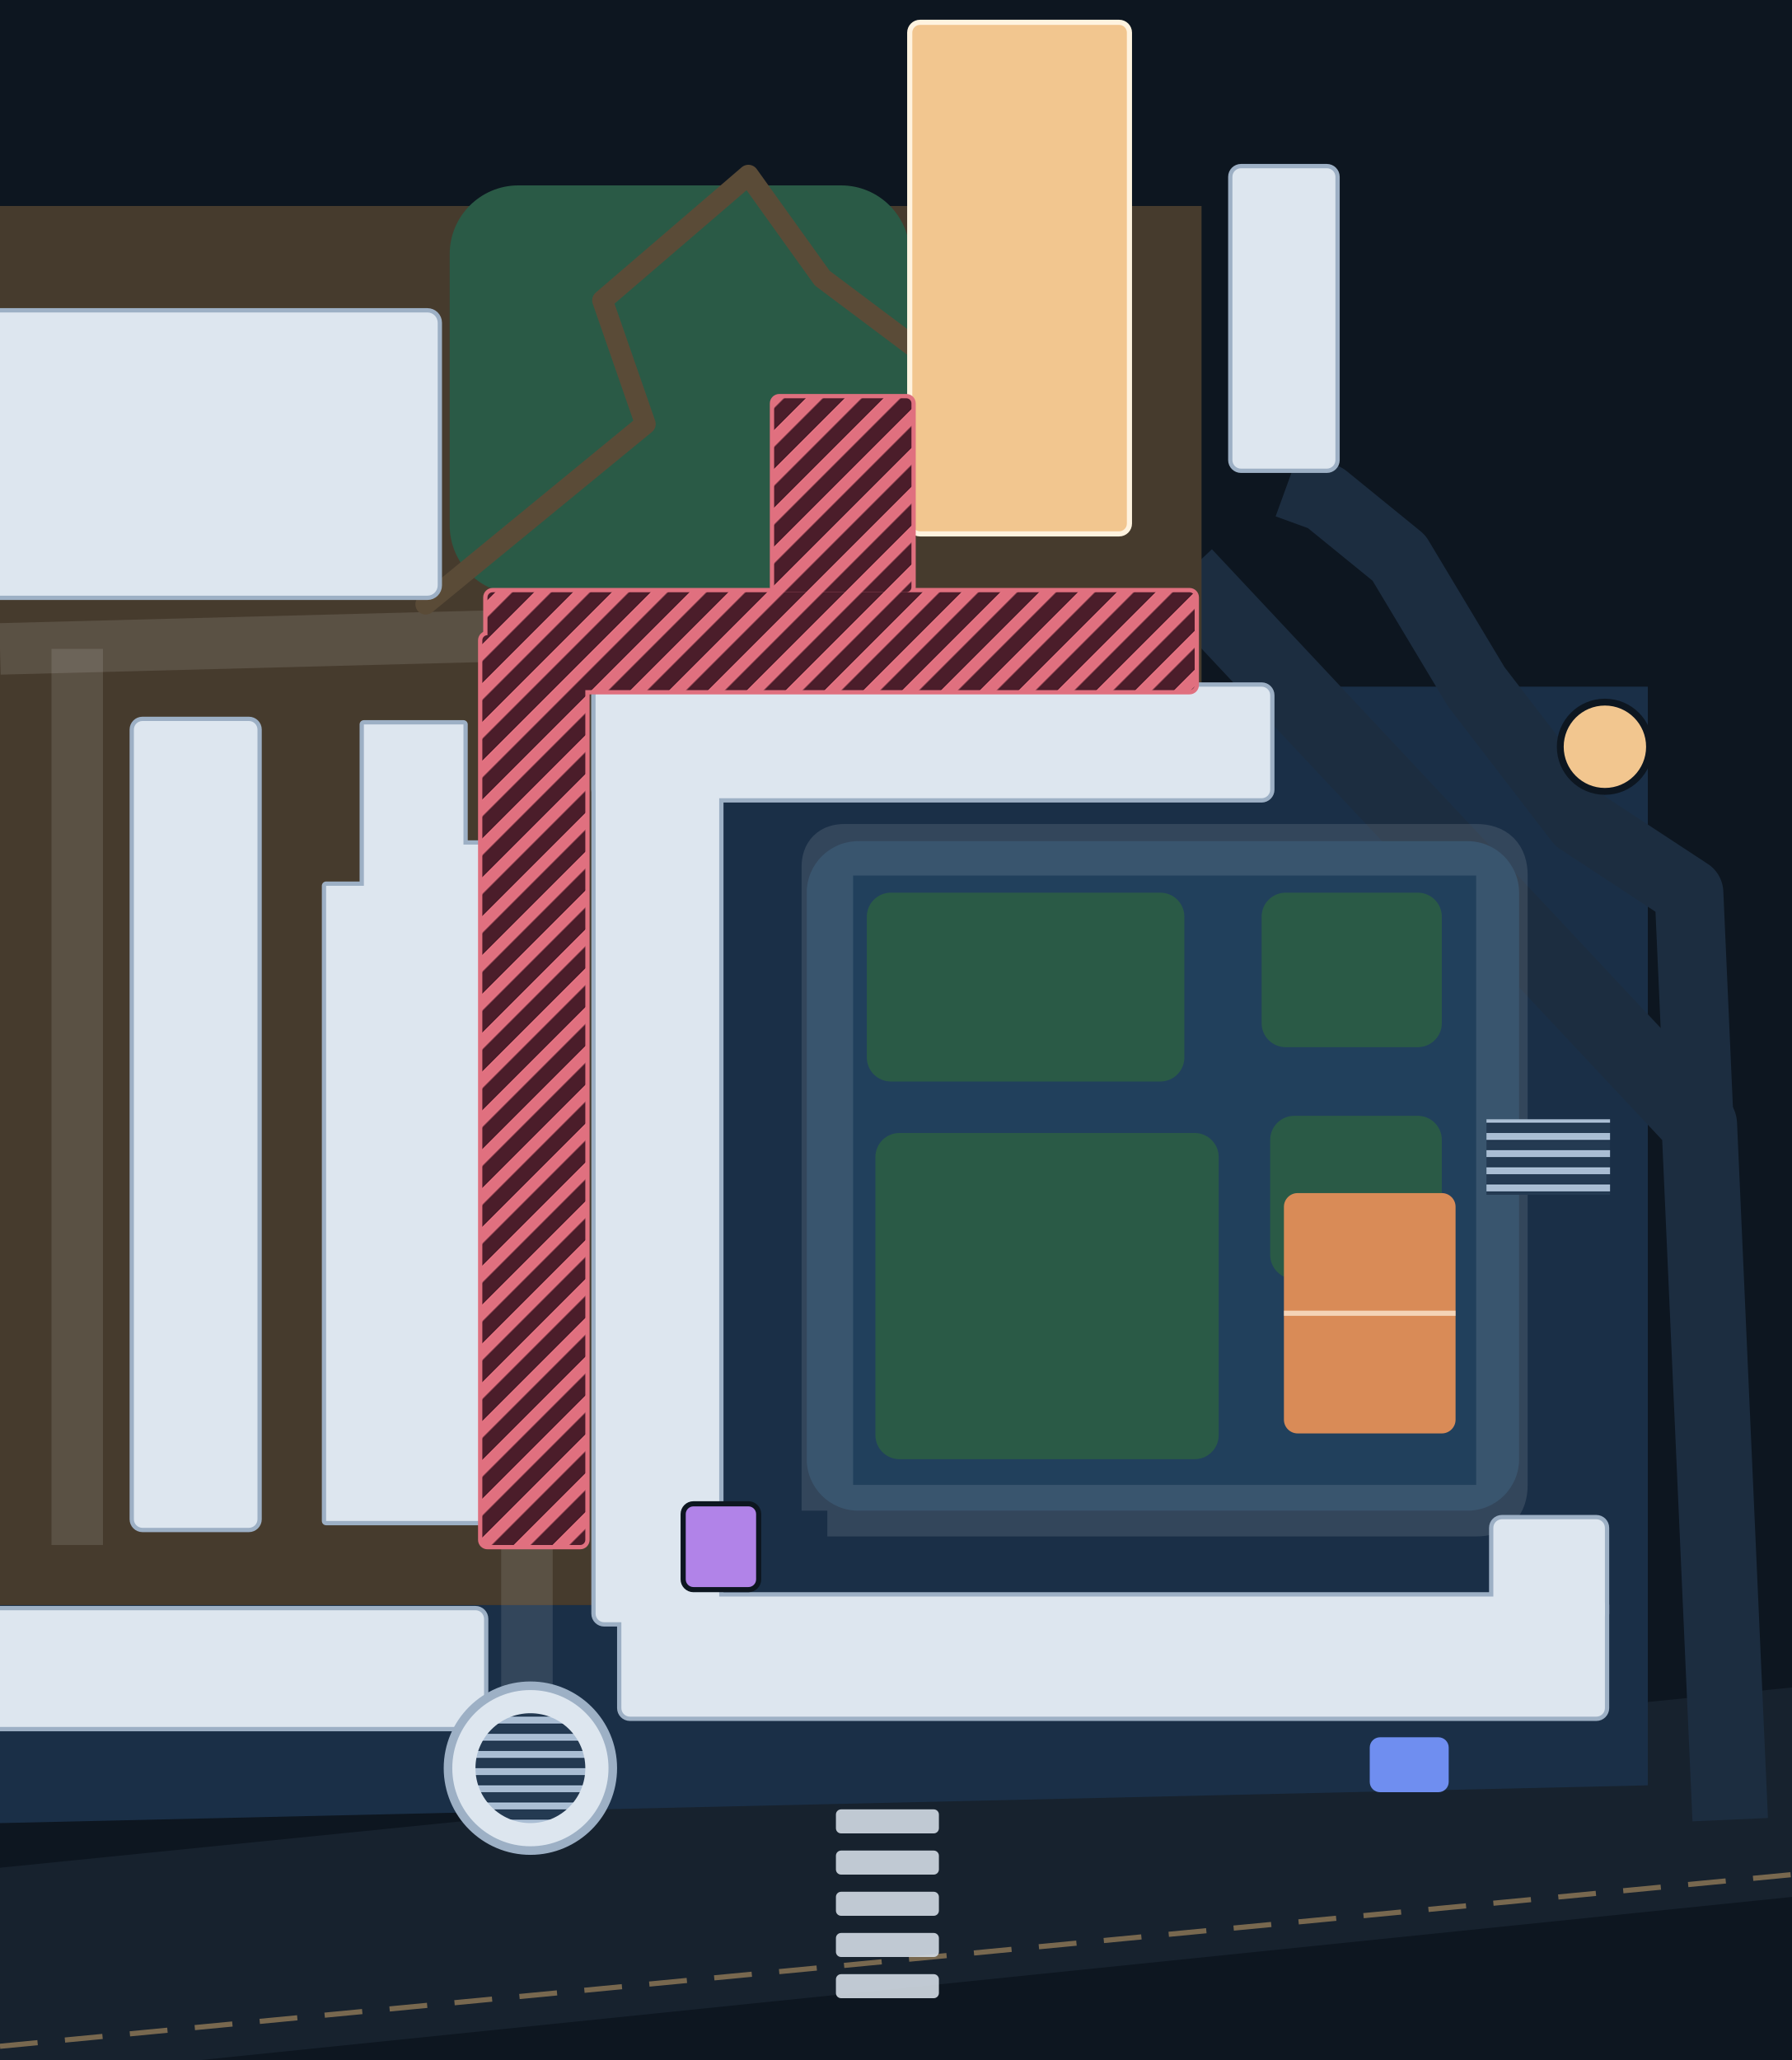
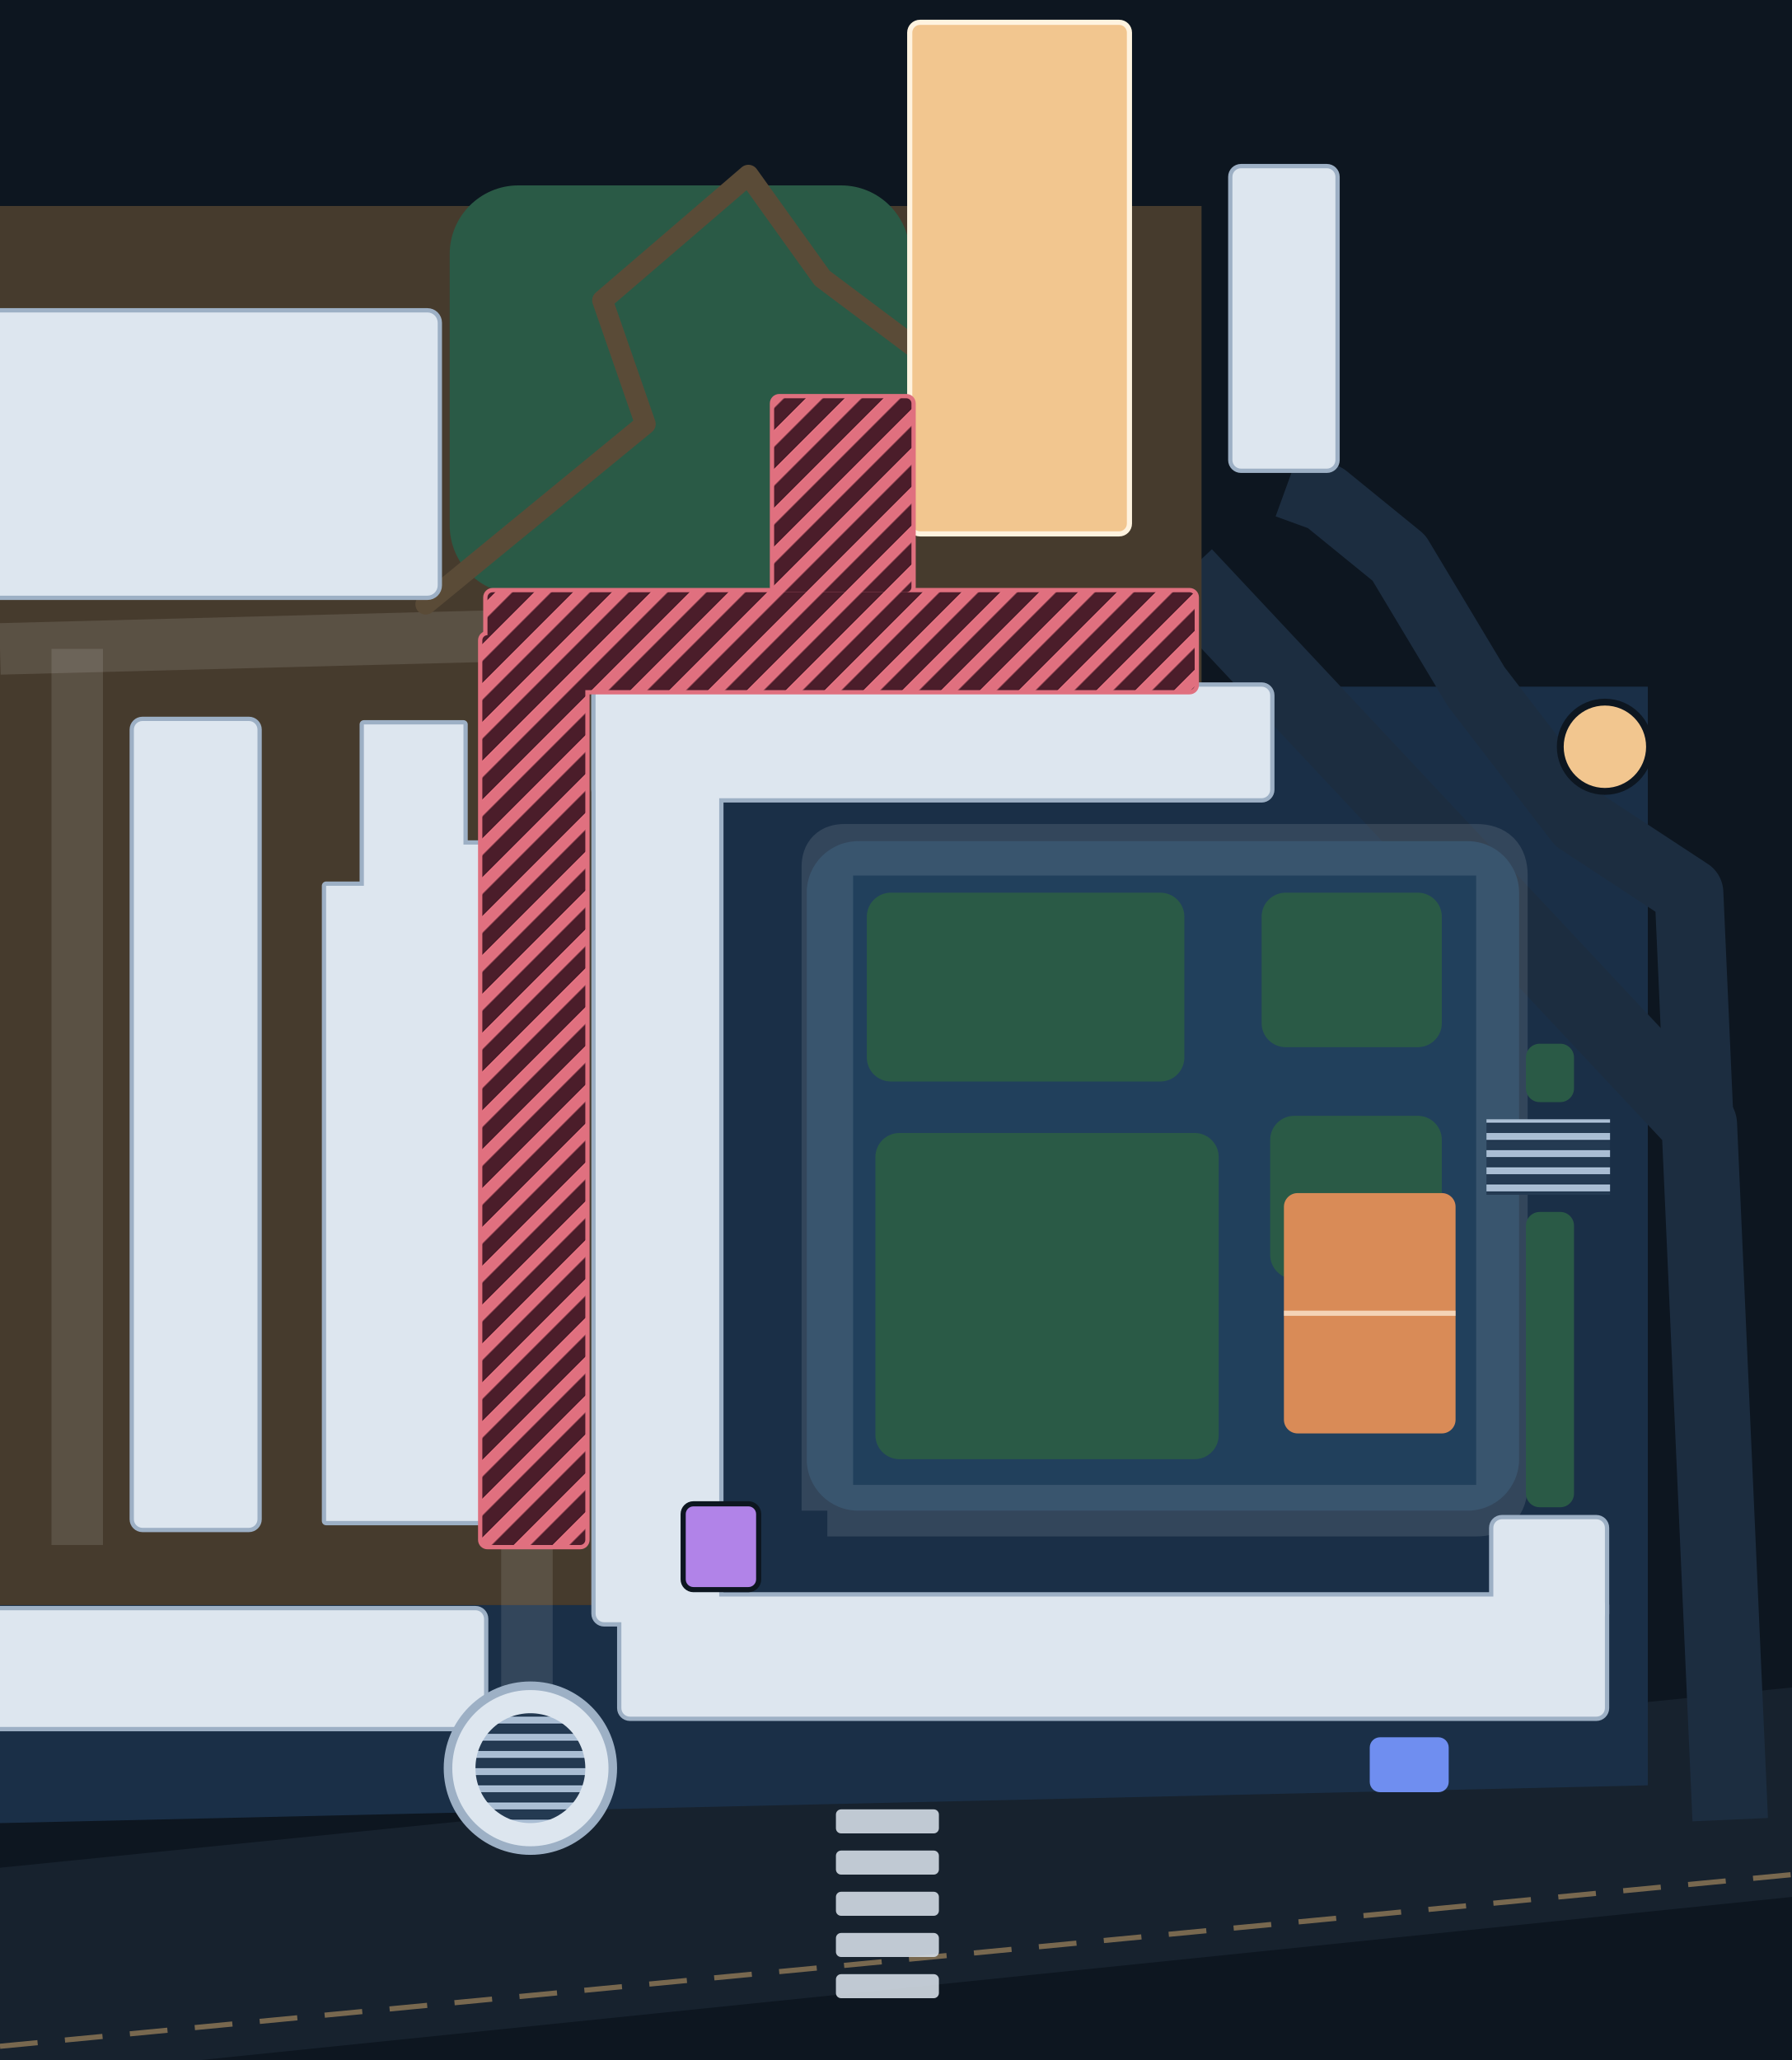
<svg xmlns="http://www.w3.org/2000/svg" viewBox="0 0 1044 1200" width="1044" height="1200">
  <defs>
    <pattern id="hatch" width="16" height="16" patternUnits="userSpaceOnUse" patternTransform="rotate(45)">
      <rect width="16" height="16" fill="#4b1d2a" />
      <rect width="7" height="16" fill="#e0707f" />
    </pattern>
    <pattern id="steps" width="10" height="10" patternUnits="userSpaceOnUse">
      <rect width="10" height="10" fill="#243a52" />
      <rect width="10" height="4" fill="#a9bdd3" />
    </pattern>
    <g id="bld">
      <rect x="-30" y="182" width="285" height="165" rx="6" />
      <rect x="718" y="98" width="60" height="175" rx="5" />
      <rect x="78" y="420" width="72" height="470" rx="5" />
      <path d="M212 422H270V492H294V886H190V516H212Z" />
      <rect x="347" y="400" width="393" height="65" rx="5" />
      <rect x="347" y="400" width="72" height="545" rx="5" />
      <rect x="362" y="930" width="573" height="70" rx="5" />
      <rect x="870" y="885" width="65" height="60" rx="5" />
      <rect x="-30" y="938" width="312" height="68" rx="5" />
    </g>
    <g id="red">
      <rect x="284" y="345" width="412" height="57" rx="3" />
      <rect x="281" y="370" width="60" height="530" rx="3" />
      <rect x="451" y="232" width="80" height="113" rx="3" />
    </g>
  </defs>
  <rect width="1044" height="1200" fill="#0d1620" />
  <polygon points="0,1088 1044,983 1044,1105 0,1212" fill="#17222e" />
  <path d="M0 1192L1044 1092" stroke="#c9a26a" stroke-width="3" stroke-dasharray="22 16" fill="none" opacity="0.55" />
  <polygon points="0,935 347,935 347,400 960,400 960,1040 0,1062" fill="#1a2f47" />
  <path d="M690 335L990 655L1008 1060" stroke="#1c2d40" stroke-width="44" stroke-linejoin="round" stroke-linecap="butt" fill="none" />
  <path d="M990 655L984 520L920 478L860 400L815 325L772 290L750 282" stroke="#1c2d40" stroke-width="40" stroke-linejoin="round" stroke-linecap="butt" fill="none" />
  <rect x="470" y="490" width="415" height="390" rx="30" fill="#21405c" />
  <polygon points="0,120 700,120 700,400 347,400 347,935 0,935" fill="#463b2d" />
  <g fill="none" stroke="#ffffff" stroke-opacity="0.11" stroke-width="30" stroke-linejoin="round">
    <path d="M0 378L690 360" />
    <path d="M45 378V900" />
    <path d="M307 400V1070" />
    <path d="M482 880V505Q482 495 492 495H860Q875 495 875 510V865Q875 880 860 880H482" />
  </g>
  <rect x="262" y="108" width="268" height="238" rx="40" fill="#2a5a46" />
  <path d="M248 352L376 247L351 175L436 102L479 162L535 204" fill="none" stroke="#5a4b37" stroke-width="12" stroke-linejoin="round" stroke-linecap="round" />
  <g fill="#2a5a46">
    <rect x="505" y="520" width="185" height="110" rx="14" />
    <rect x="735" y="520" width="105" height="90" rx="14" />
    <rect x="510" y="660" width="200" height="190" rx="14" />
    <rect x="740" y="650" width="100" height="95" rx="14" />
+     <rect x="889" y="706" width="28" height="172" rx="8" />
+     <rect x="889" y="608" width="28" height="34" rx="8" />
  </g>
  <rect x="748" y="695" width="100" height="140" rx="8" fill="#d98b57" />
  <path d="M748 765H848" stroke="#fff3df" stroke-width="3" opacity="0.7" />
  <use href="#bld" fill="#dde6ef" stroke="#9db0c5" stroke-width="5" stroke-linejoin="round" />
  <use href="#bld" fill="#dde6ef" />
  <rect x="530" y="13" width="128" height="298" rx="6" fill="#f2c68f" stroke="#fff3df" stroke-width="3" />
  <use href="#red" fill="none" stroke="#e0707f" stroke-width="5" stroke-linejoin="round" />
  <use href="#red" fill="url(#hatch)" />
  <g>
    <circle cx="309" cy="1030" r="48" fill="#dde6ef" stroke="#9db0c5" stroke-width="5" />
    <circle cx="309" cy="1030" r="32" fill="url(#steps)" />
  </g>
  <rect x="866" y="652" width="72" height="44" fill="url(#steps)" />
  <rect x="398" y="876" width="44" height="50" rx="6" fill="#b183e8" stroke="#0d1620" stroke-width="3" />
  <rect x="798" y="1012" width="46" height="32" rx="6" fill="#6f8ef0" />
  <circle cx="935" cy="435" r="26" fill="#f2c68f" stroke="#0d1620" stroke-width="4" />
  <g fill="#d3dbe4" opacity="0.9">
    <rect x="487" y="1054" width="60" height="14" rx="3" />
    <rect x="487" y="1078" width="60" height="14" rx="3" />
    <rect x="487" y="1102" width="60" height="14" rx="3" />
    <rect x="487" y="1126" width="60" height="14" rx="3" />
    <rect x="487" y="1150" width="60" height="14" rx="3" />
  </g>
</svg>
